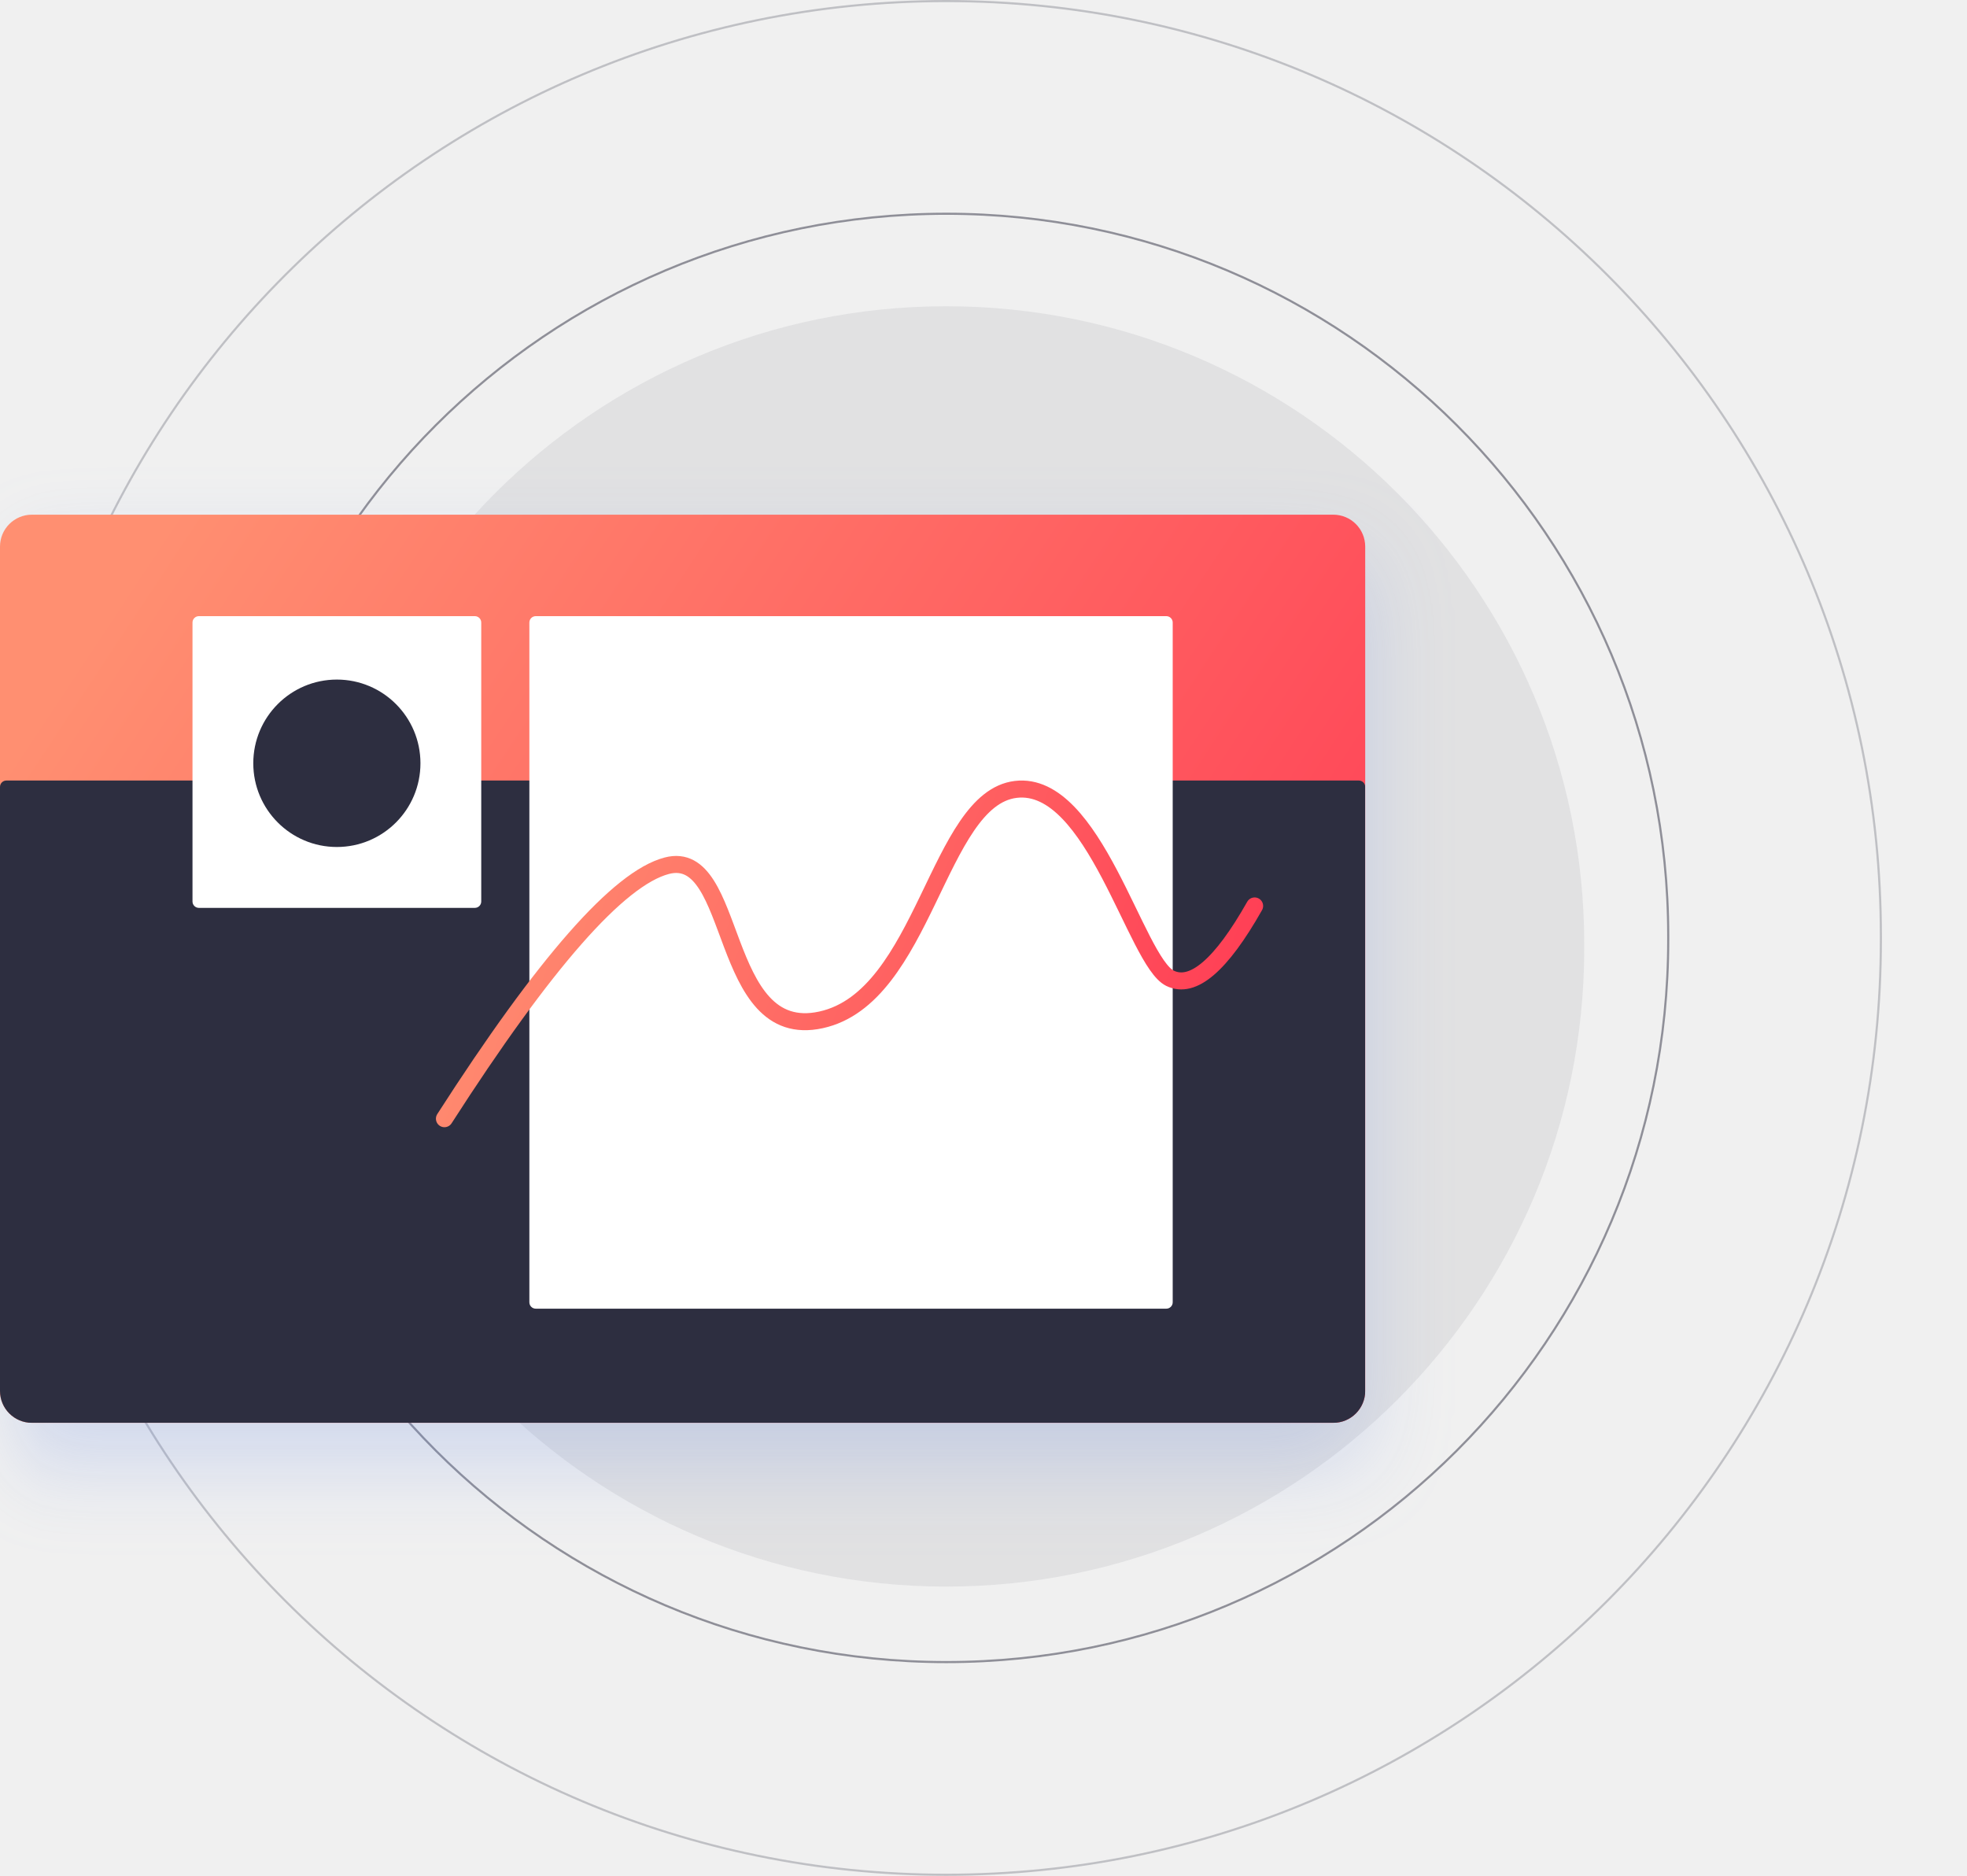
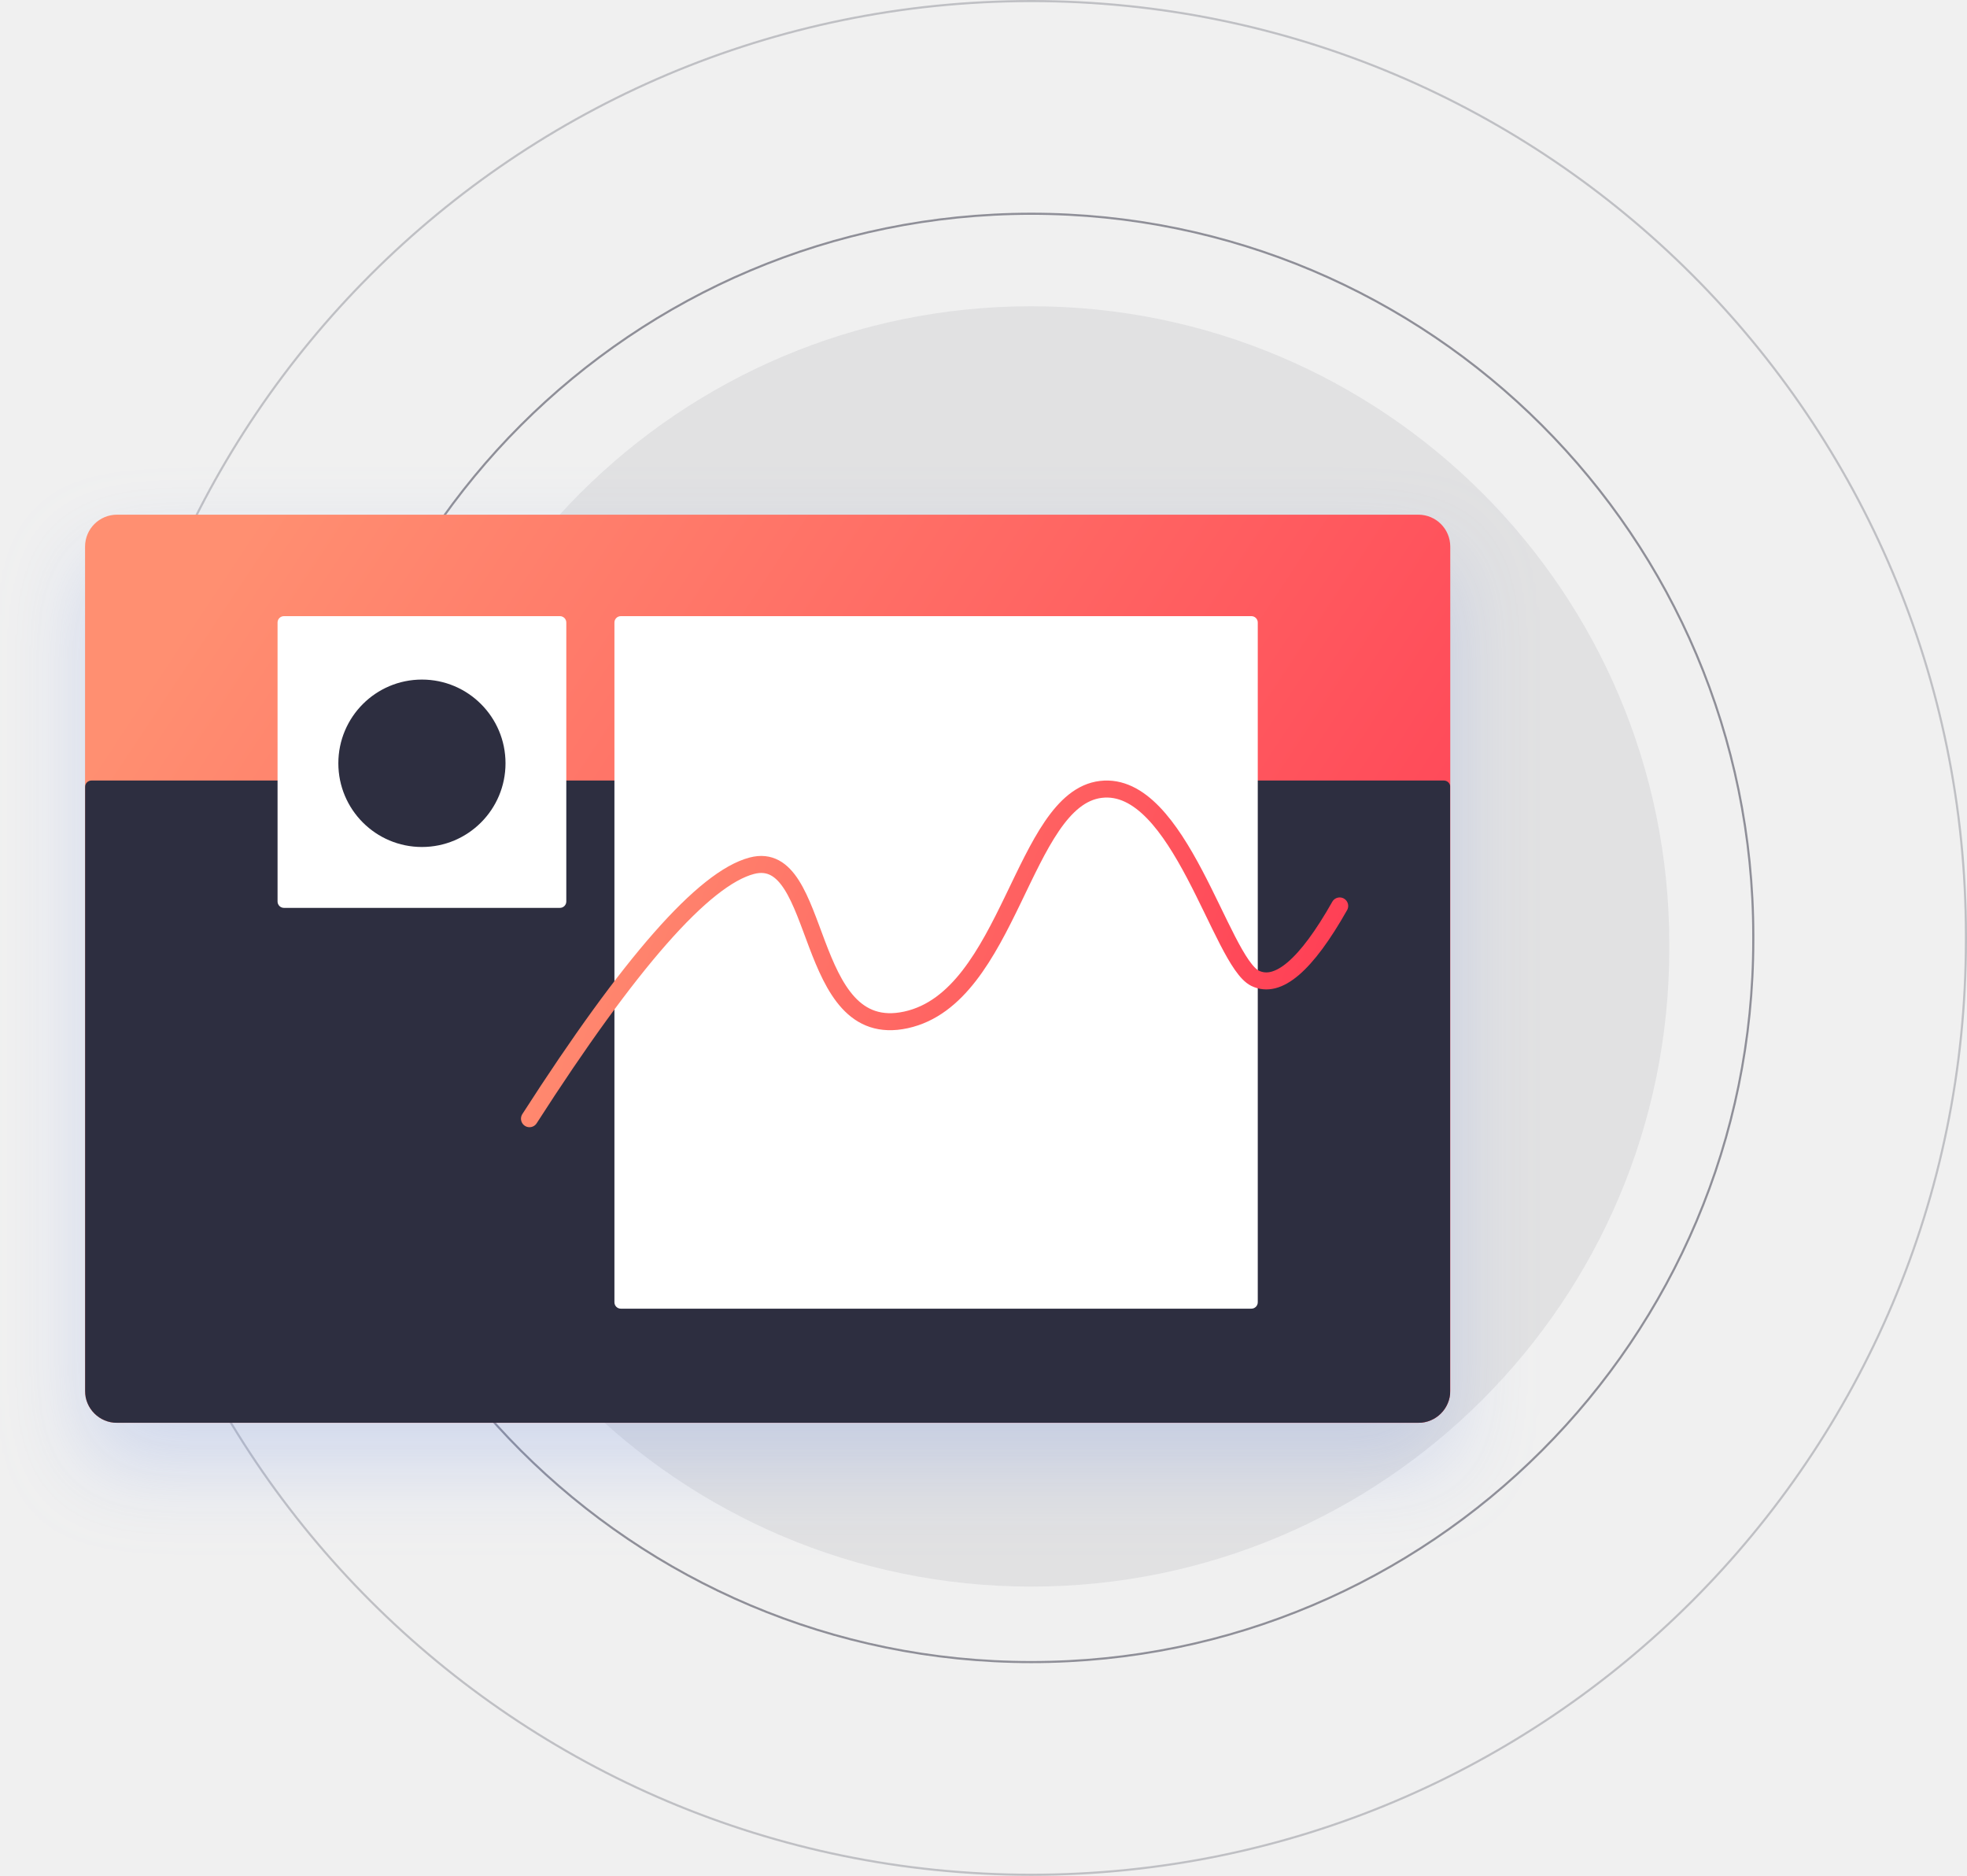
<svg xmlns="http://www.w3.org/2000/svg" xmlns:xlink="http://www.w3.org/1999/xlink" width="925" height="882">
  <defs>
    <linearGradient x1="0%" y1="27.881%" x2="100%" y2="72.119%" id="c">
      <stop stop-color="#FF8F71" offset="0%" />
      <stop stop-color="#FF3E55" offset="100%" />
    </linearGradient>
    <linearGradient x1="0%" y1="41.725%" x2="100%" y2="58.275%" id="e">
      <stop stop-color="#FF8F71" offset="0%" />
      <stop stop-color="#FF3E55" offset="100%" />
    </linearGradient>
    <filter x="-10.9%" y="-11.7%" width="121.8%" height="132.8%" filterUnits="objectBoundingBox" id="b">
      <feOffset dy="20" in="SourceAlpha" result="shadowOffsetOuter1" />
      <feGaussianBlur stdDeviation="20" in="shadowOffsetOuter1" result="shadowBlurOuter1" />
      <feColorMatrix values="0 0 0 0 0.422 0 0 0 0 0.554 0 0 0 0 0.894 0 0 0 0.243 0" in="shadowBlurOuter1" />
    </filter>
    <rect id="a" x="0" y="0" width="642" height="427" rx="15" />
  </defs>
-   <g transform="0" fill="none" fill-rule="evenodd">
+   <g transform="translate(40)" fill="none" fill-rule="evenodd">
    <rect fill="#2D2E40" opacity=".08" transform="matrix(1 0 0 -1 0 890)" x="145" y="144" width="600" height="602" rx="300" />
    <rect stroke="#2D2E40" opacity=".5" transform="matrix(1 0 0 -1 0 882)" x="105.5" y="100.5" width="679" height="681" rx="339.5" />
    <rect stroke="#2D2E40" opacity=".25" transform="matrix(1 0 0 -1 0 882)" x="5.5" y=".5" width="879" height="881" rx="439.5" />
    <g transform="translate(0 242)">
      <mask id="d" fill="#fff">
        <use xlink:href="#a" />
      </mask>
      <g fill-rule="nonzero">
        <use fill="#000" filter="url(#b)" xlink:href="#a" />
        <use fill="url(#c)" xlink:href="#a" />
      </g>
      <path d="M3 125h636a3 3 0 013 3v296a3 3 0 01-3 3H3a3 3 0 01-3-3V128a3 3 0 013-3z" fill="#2D2E40" fill-rule="nonzero" mask="url(#d)" />
      <rect fill="#FFF" fill-rule="nonzero" mask="url(#d)" x="90.523" y="47.709" width="135.785" height="137.165" rx="3" />
      <ellipse fill="#2D2E40" mask="url(#d)" cx="158.416" cy="116.888" rx="39.306" ry="39.36" />
      <rect fill="#FFF" fill-rule="nonzero" mask="url(#d)" x="248.939" y="47.709" width="302.538" height="325.617" rx="3" />
    </g>
    <path d="M209 284c47.125-73.367 81.977-113.013 104.557-118.938 33.87-8.886 23.765 83.14 72.535 72.473 48.77-10.666 54.716-103.974 91.603-108.37 36.887-4.397 56.402 80.946 72.515 88.81 10.742 5.241 24.005-6.094 39.79-34.007" stroke="url(#e)" stroke-width="8" stroke-linecap="round" transform="translate(0 242)" />
  </g>
</svg>
